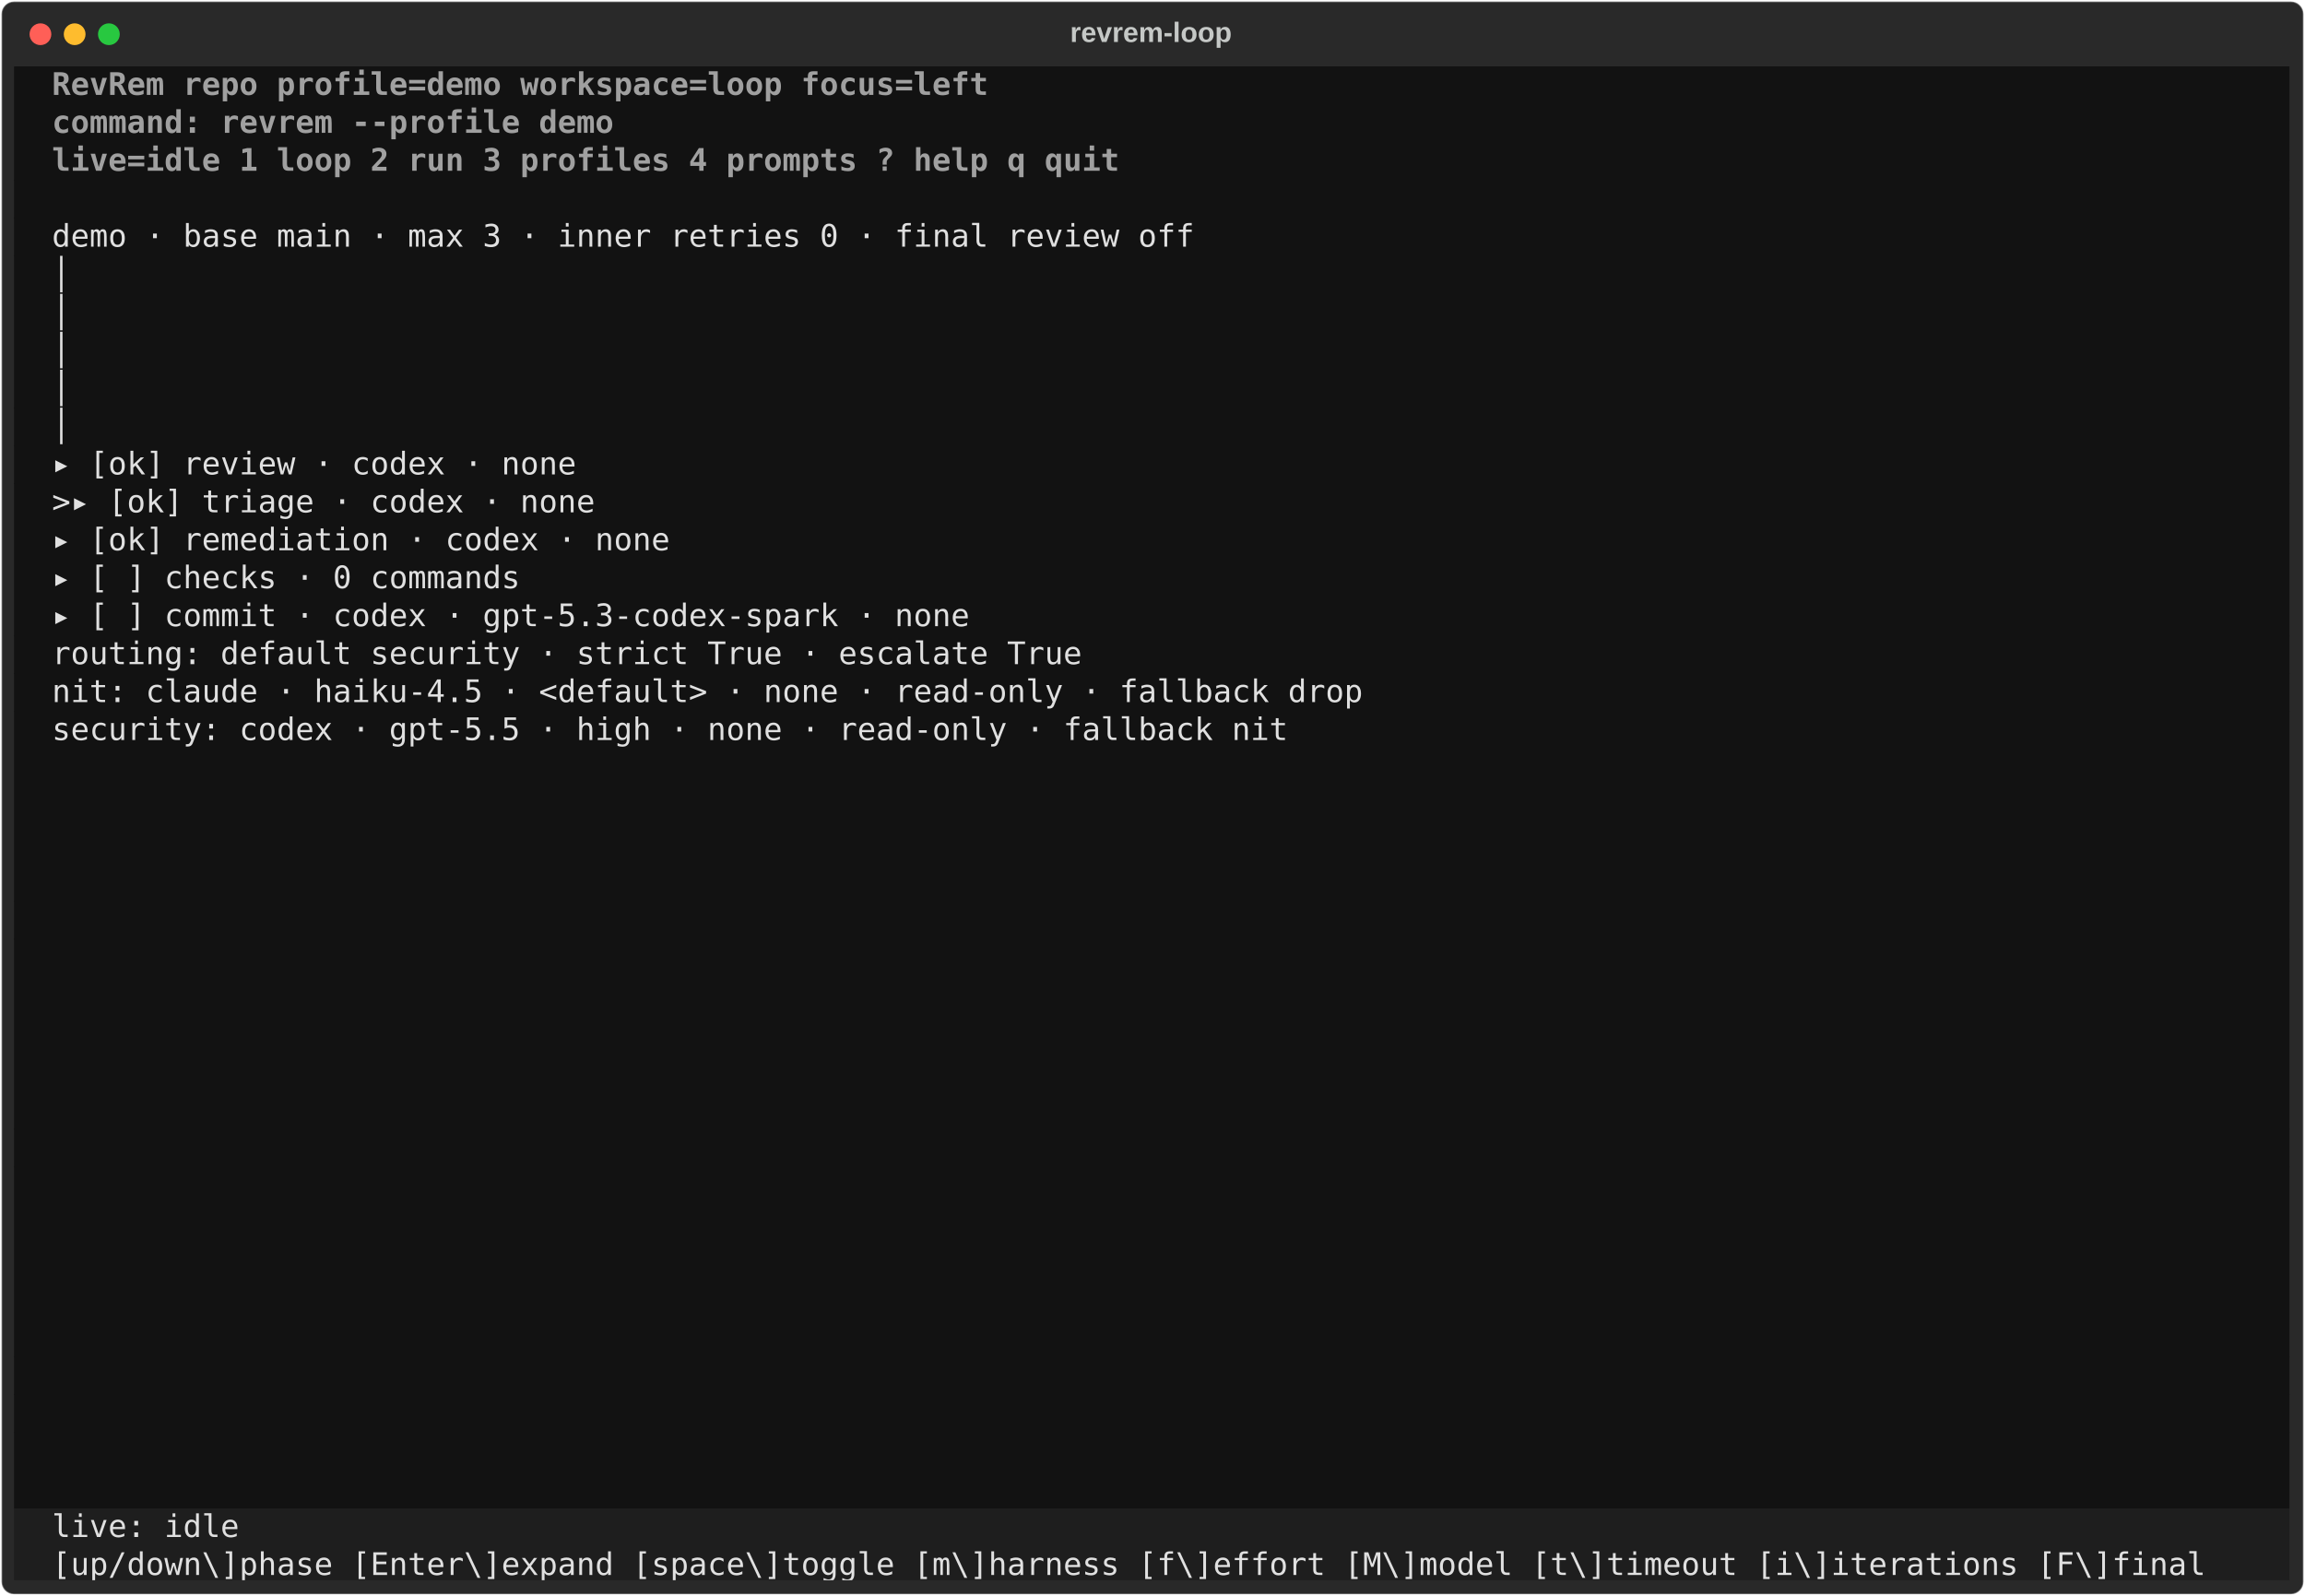
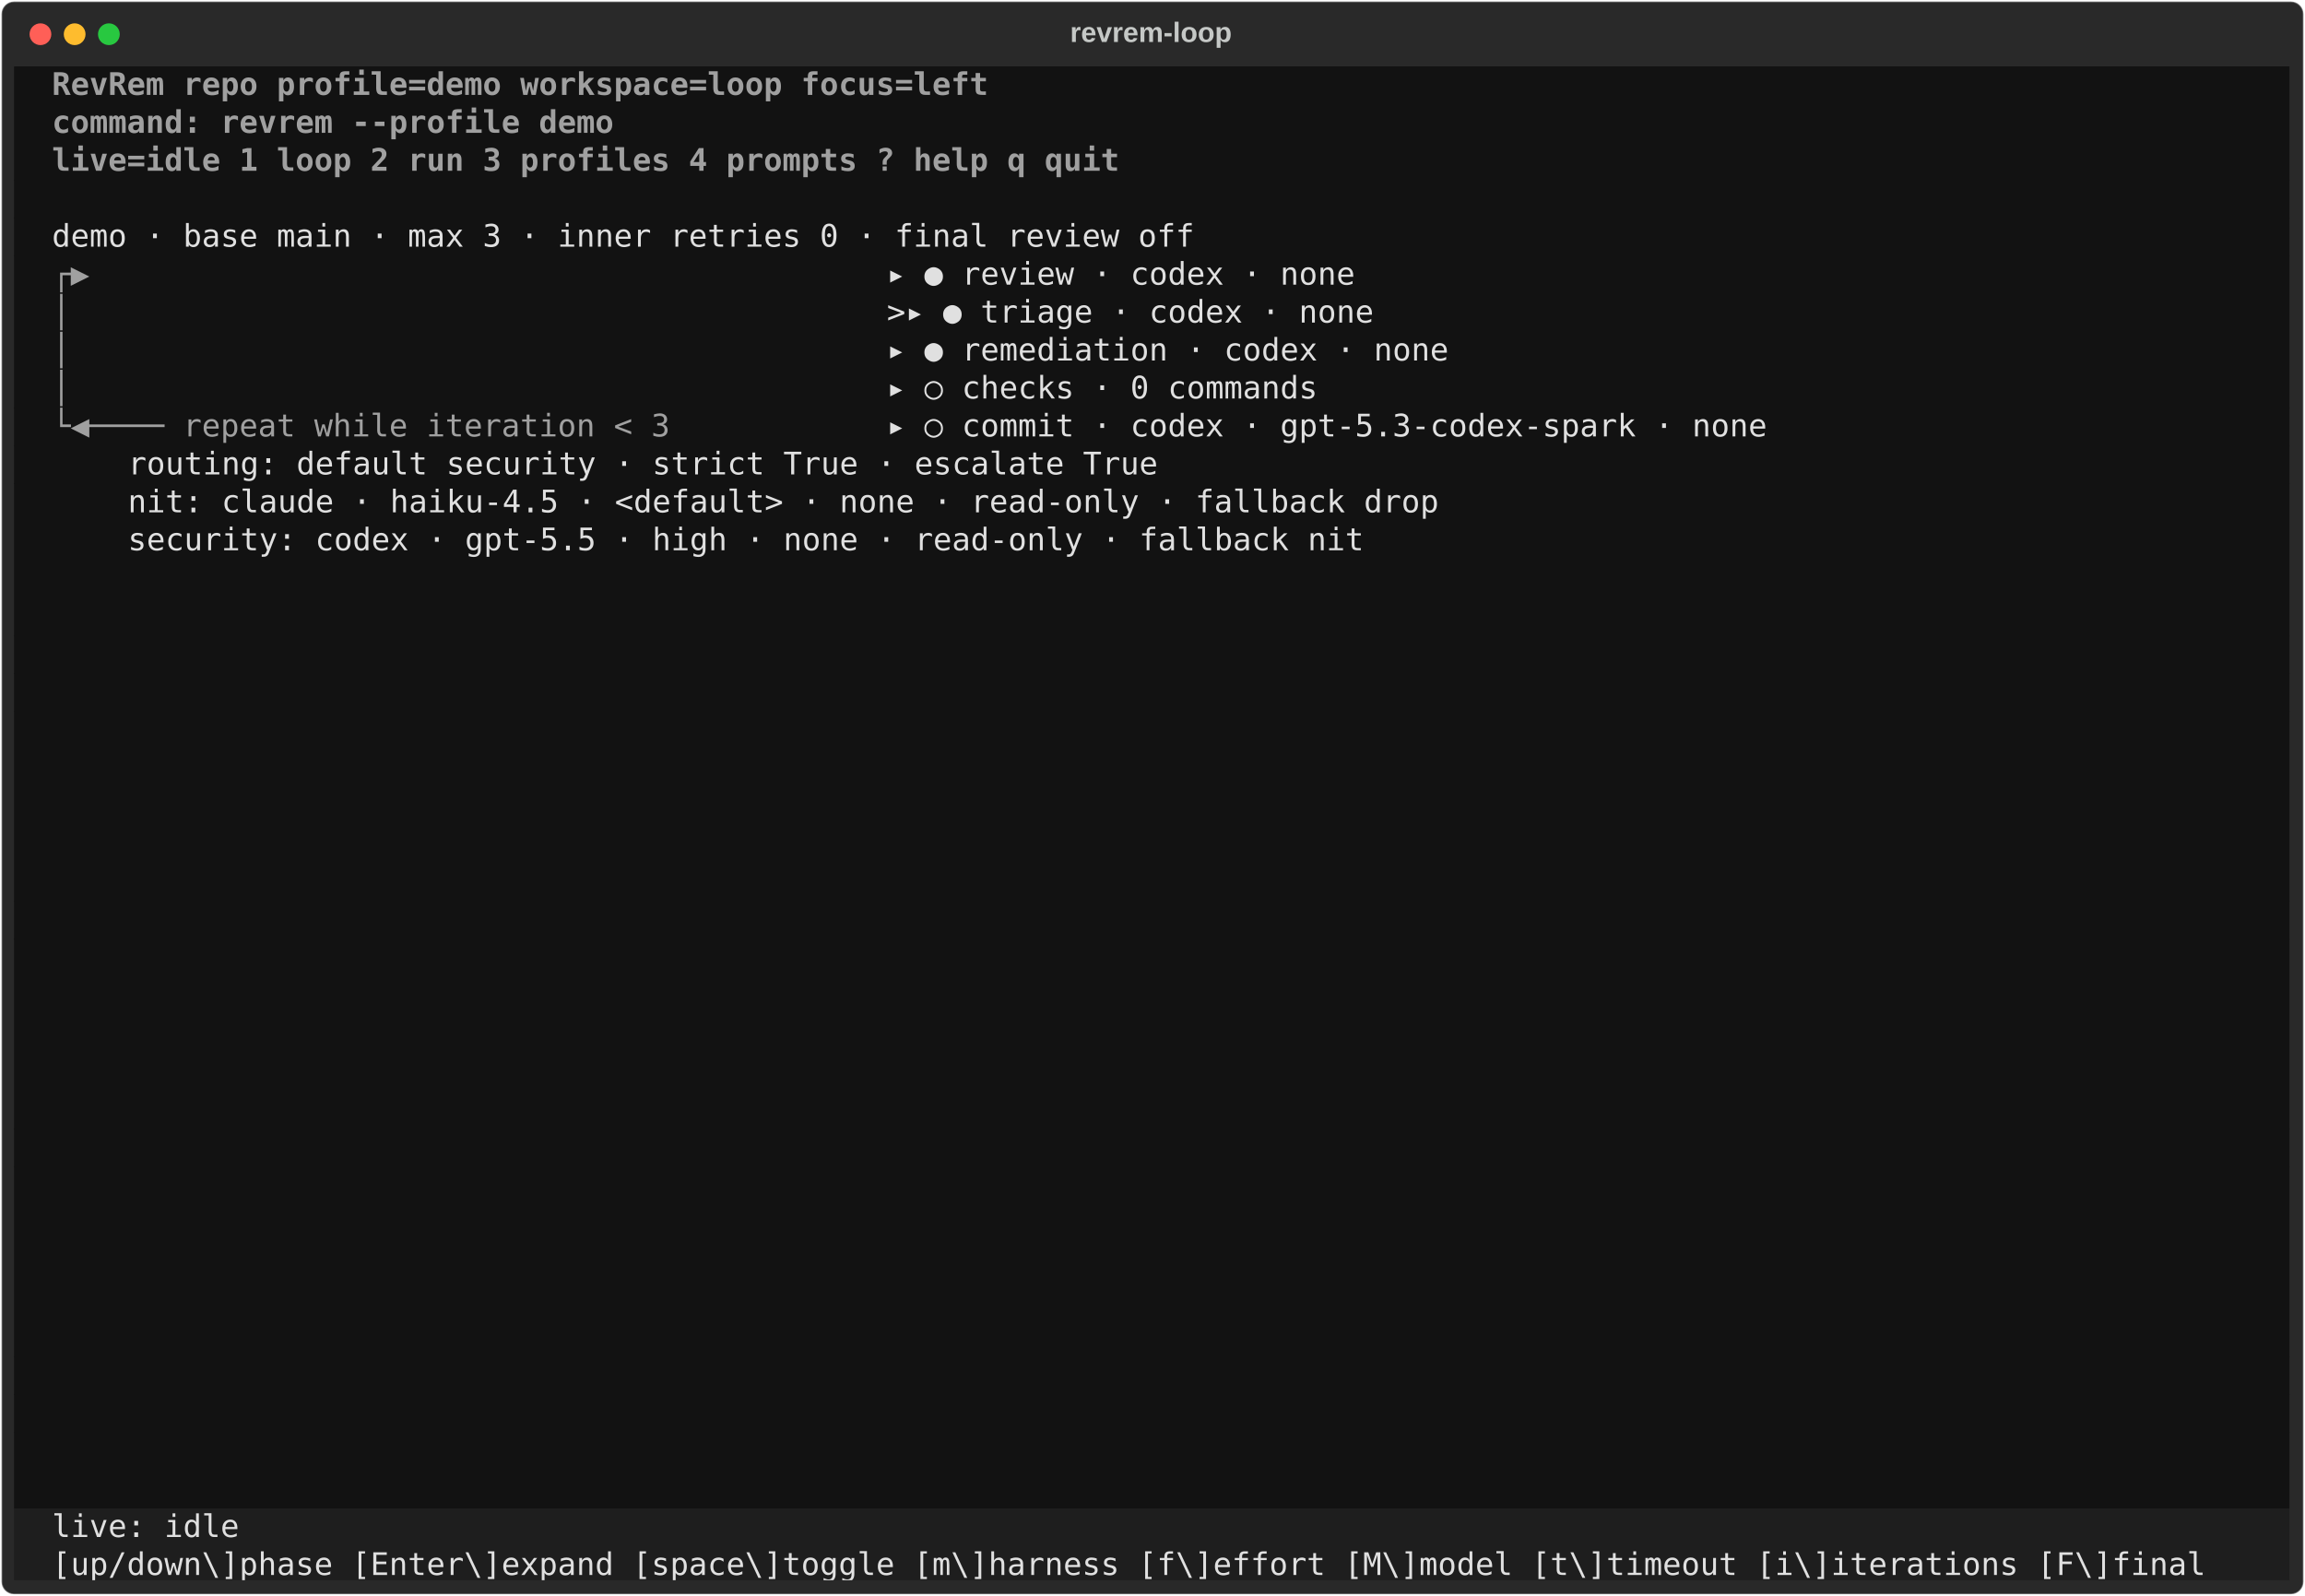
<svg xmlns="http://www.w3.org/2000/svg" class="rich-terminal" viewBox="0 0 1482 1026.0">
  <style>

    @font-face {
        font-family: "Fira Code";
        src: local("FiraCode-Regular"),
                url("https://cdnjs.cloudflare.com/ajax/libs/firacode/6.2.0/woff2/FiraCode-Regular.woff2") format("woff2"),
                url("https://cdnjs.cloudflare.com/ajax/libs/firacode/6.2.0/woff/FiraCode-Regular.woff") format("woff");
        font-style: normal;
        font-weight: 400;
    }
    @font-face {
        font-family: "Fira Code";
        src: local("FiraCode-Bold"),
                url("https://cdnjs.cloudflare.com/ajax/libs/firacode/6.2.0/woff2/FiraCode-Bold.woff2") format("woff2"),
                url("https://cdnjs.cloudflare.com/ajax/libs/firacode/6.2.0/woff/FiraCode-Bold.woff") format("woff");
        font-style: bold;
        font-weight: 700;
    }

    .terminal-ID-matrix {
        font-family: Fira Code, monospace;
        font-size: 20px;
        line-height: 24.4px;
        font-variant-east-asian: full-width;
    }

    .terminal-ID-title {
        font-size: 18px;
        font-weight: bold;
        font-family: arial;
    }

    .terminal-ID-r1 { fill: #c5c8c6 }
.terminal-ID-r2 { fill: #a0a0a0;font-weight: bold }
.terminal-ID-r3 { fill: #e0e0e0 }
+ .terminal-ID-r4 { fill: #a0a0a0 }
    </style>
  <defs>
    <clipPath id="terminal-ID-clip-terminal">
      <rect x="0" y="0" width="1463.0" height="975.0" />
    </clipPath>
    <clipPath id="terminal-ID-line-0">
      <rect x="0" y="1.5" width="1464" height="24.65" />
    </clipPath>
    <clipPath id="terminal-ID-line-1">
      <rect x="0" y="25.9" width="1464" height="24.65" />
    </clipPath>
    <clipPath id="terminal-ID-line-2">
      <rect x="0" y="50.3" width="1464" height="24.65" />
    </clipPath>
    <clipPath id="terminal-ID-line-3">
      <rect x="0" y="74.7" width="1464" height="24.65" />
    </clipPath>
    <clipPath id="terminal-ID-line-4">
      <rect x="0" y="99.1" width="1464" height="24.65" />
    </clipPath>
    <clipPath id="terminal-ID-line-5">
      <rect x="0" y="123.5" width="1464" height="24.65" />
    </clipPath>
    <clipPath id="terminal-ID-line-6">
      <rect x="0" y="147.9" width="1464" height="24.65" />
    </clipPath>
    <clipPath id="terminal-ID-line-7">
      <rect x="0" y="172.3" width="1464" height="24.65" />
    </clipPath>
    <clipPath id="terminal-ID-line-8">
      <rect x="0" y="196.7" width="1464" height="24.65" />
    </clipPath>
    <clipPath id="terminal-ID-line-9">
      <rect x="0" y="221.1" width="1464" height="24.65" />
    </clipPath>
    <clipPath id="terminal-ID-line-10">
      <rect x="0" y="245.5" width="1464" height="24.65" />
    </clipPath>
    <clipPath id="terminal-ID-line-11">
      <rect x="0" y="269.9" width="1464" height="24.65" />
    </clipPath>
    <clipPath id="terminal-ID-line-12">
      <rect x="0" y="294.3" width="1464" height="24.65" />
    </clipPath>
    <clipPath id="terminal-ID-line-13">
      <rect x="0" y="318.7" width="1464" height="24.65" />
    </clipPath>
    <clipPath id="terminal-ID-line-14">
      <rect x="0" y="343.1" width="1464" height="24.65" />
    </clipPath>
    <clipPath id="terminal-ID-line-15">
      <rect x="0" y="367.5" width="1464" height="24.65" />
    </clipPath>
    <clipPath id="terminal-ID-line-16">
      <rect x="0" y="391.9" width="1464" height="24.65" />
    </clipPath>
    <clipPath id="terminal-ID-line-17">
      <rect x="0" y="416.3" width="1464" height="24.65" />
    </clipPath>
    <clipPath id="terminal-ID-line-18">
      <rect x="0" y="440.7" width="1464" height="24.65" />
    </clipPath>
    <clipPath id="terminal-ID-line-19">
      <rect x="0" y="465.1" width="1464" height="24.65" />
    </clipPath>
    <clipPath id="terminal-ID-line-20">
      <rect x="0" y="489.5" width="1464" height="24.65" />
    </clipPath>
    <clipPath id="terminal-ID-line-21">
      <rect x="0" y="513.9" width="1464" height="24.65" />
    </clipPath>
    <clipPath id="terminal-ID-line-22">
      <rect x="0" y="538.3" width="1464" height="24.65" />
    </clipPath>
    <clipPath id="terminal-ID-line-23">
      <rect x="0" y="562.7" width="1464" height="24.65" />
    </clipPath>
    <clipPath id="terminal-ID-line-24">
      <rect x="0" y="587.1" width="1464" height="24.65" />
    </clipPath>
    <clipPath id="terminal-ID-line-25">
      <rect x="0" y="611.5" width="1464" height="24.65" />
    </clipPath>
    <clipPath id="terminal-ID-line-26">
      <rect x="0" y="635.9" width="1464" height="24.65" />
    </clipPath>
    <clipPath id="terminal-ID-line-27">
      <rect x="0" y="660.3" width="1464" height="24.65" />
    </clipPath>
    <clipPath id="terminal-ID-line-28">
      <rect x="0" y="684.7" width="1464" height="24.65" />
    </clipPath>
    <clipPath id="terminal-ID-line-29">
      <rect x="0" y="709.1" width="1464" height="24.65" />
    </clipPath>
    <clipPath id="terminal-ID-line-30">
      <rect x="0" y="733.5" width="1464" height="24.65" />
    </clipPath>
    <clipPath id="terminal-ID-line-31">
      <rect x="0" y="757.9" width="1464" height="24.65" />
    </clipPath>
    <clipPath id="terminal-ID-line-32">
      <rect x="0" y="782.3" width="1464" height="24.65" />
    </clipPath>
    <clipPath id="terminal-ID-line-33">
      <rect x="0" y="806.7" width="1464" height="24.65" />
    </clipPath>
    <clipPath id="terminal-ID-line-34">
      <rect x="0" y="831.1" width="1464" height="24.65" />
    </clipPath>
    <clipPath id="terminal-ID-line-35">
      <rect x="0" y="855.5" width="1464" height="24.65" />
    </clipPath>
    <clipPath id="terminal-ID-line-36">
      <rect x="0" y="879.9" width="1464" height="24.65" />
    </clipPath>
    <clipPath id="terminal-ID-line-37">
      <rect x="0" y="904.3" width="1464" height="24.65" />
    </clipPath>
    <clipPath id="terminal-ID-line-38">
      <rect x="0" y="928.7" width="1464" height="24.65" />
    </clipPath>
  </defs>
  <rect fill="#292929" stroke="rgba(255,255,255,0.35)" stroke-width="1" x="1" y="1" width="1480" height="1024" rx="8" />
  <text class="terminal-ID-title" fill="#c5c8c6" text-anchor="middle" x="740" y="27">revrem-loop</text>
  <g transform="translate(26,22)">
    <circle cx="0" cy="0" r="7" fill="#ff5f57" />
    <circle cx="22" cy="0" r="7" fill="#febc2e" />
    <circle cx="44" cy="0" r="7" fill="#28c840" />
  </g>
  <g transform="translate(9, 41)" clip-path="url(#terminal-ID-clip-terminal)">
    <rect fill="#121212" x="0" y="1.5" width="24.4" height="24.65" shape-rendering="crispEdges" />
    <rect fill="#121212" x="24.4" y="1.5" width="658.8" height="24.65" shape-rendering="crispEdges" />
    <rect fill="#121212" x="683.2" y="1.5" width="780.8" height="24.65" shape-rendering="crispEdges" />
    <rect fill="#121212" x="0" y="25.9" width="24.4" height="24.65" shape-rendering="crispEdges" />
    <rect fill="#121212" x="24.4" y="25.9" width="366" height="24.65" shape-rendering="crispEdges" />
    <rect fill="#121212" x="390.4" y="25.9" width="1073.6" height="24.65" shape-rendering="crispEdges" />
    <rect fill="#121212" x="0" y="50.3" width="24.4" height="24.65" shape-rendering="crispEdges" />
    <rect fill="#121212" x="24.4" y="50.3" width="732" height="24.65" shape-rendering="crispEdges" />
    <rect fill="#121212" x="756.4" y="50.3" width="707.6" height="24.65" shape-rendering="crispEdges" />
    <rect fill="#121212" x="0" y="74.7" width="24.4" height="24.65" shape-rendering="crispEdges" />
    <rect fill="#121212" x="24.4" y="74.7" width="1415.2" height="24.65" shape-rendering="crispEdges" />
    <rect fill="#121212" x="1439.6" y="74.7" width="24.4" height="24.65" shape-rendering="crispEdges" />
    <rect fill="#121212" x="0" y="99.1" width="24.4" height="24.65" shape-rendering="crispEdges" />
    <rect fill="#121212" x="24.4" y="99.1" width="744.2" height="24.65" shape-rendering="crispEdges" />
    <rect fill="#121212" x="768.6" y="99.1" width="695.4" height="24.65" shape-rendering="crispEdges" />
    <rect fill="#121212" x="0" y="123.5" width="24.4" height="24.65" shape-rendering="crispEdges" />
-     <rect fill="#121212" x="24.4" y="123.5" width="12.2" height="24.65" shape-rendering="crispEdges" />
-     <rect fill="#121212" x="36.6" y="123.5" width="1427.4" height="24.65" shape-rendering="crispEdges" />
+     <rect fill="#121212" x="24.4" y="123.5" width="24.4" height="24.65" shape-rendering="crispEdges" />
+     <rect fill="#121212" x="48.8" y="123.5" width="512.4" height="24.65" shape-rendering="crispEdges" />
+     <rect fill="#121212" x="561.2" y="123.5" width="317.2" height="24.65" shape-rendering="crispEdges" />
+     <rect fill="#121212" x="878.4" y="123.5" width="585.6" height="24.65" shape-rendering="crispEdges" />
    <rect fill="#121212" x="0" y="147.9" width="24.4" height="24.65" shape-rendering="crispEdges" />
    <rect fill="#121212" x="24.4" y="147.9" width="12.2" height="24.65" shape-rendering="crispEdges" />
-     <rect fill="#121212" x="36.6" y="147.9" width="1427.4" height="24.65" shape-rendering="crispEdges" />
+     <rect fill="#121212" x="36.6" y="147.9" width="524.6" height="24.65" shape-rendering="crispEdges" />
+     <rect fill="#121212" x="561.2" y="147.9" width="317.2" height="24.65" shape-rendering="crispEdges" />
+     <rect fill="#121212" x="878.4" y="147.9" width="585.6" height="24.65" shape-rendering="crispEdges" />
    <rect fill="#121212" x="0" y="172.3" width="24.4" height="24.65" shape-rendering="crispEdges" />
    <rect fill="#121212" x="24.4" y="172.3" width="12.2" height="24.65" shape-rendering="crispEdges" />
-     <rect fill="#121212" x="36.6" y="172.3" width="1427.4" height="24.65" shape-rendering="crispEdges" />
+     <rect fill="#121212" x="36.6" y="172.3" width="524.6" height="24.65" shape-rendering="crispEdges" />
+     <rect fill="#121212" x="561.2" y="172.3" width="378.2" height="24.65" shape-rendering="crispEdges" />
+     <rect fill="#121212" x="939.4" y="172.3" width="524.6" height="24.65" shape-rendering="crispEdges" />
    <rect fill="#121212" x="0" y="196.7" width="24.4" height="24.65" shape-rendering="crispEdges" />
    <rect fill="#121212" x="24.4" y="196.7" width="12.2" height="24.65" shape-rendering="crispEdges" />
-     <rect fill="#121212" x="36.6" y="196.7" width="1427.4" height="24.65" shape-rendering="crispEdges" />
+     <rect fill="#121212" x="36.6" y="196.7" width="524.6" height="24.65" shape-rendering="crispEdges" />
+     <rect fill="#121212" x="561.2" y="196.7" width="292.8" height="24.65" shape-rendering="crispEdges" />
+     <rect fill="#121212" x="854" y="196.7" width="610" height="24.65" shape-rendering="crispEdges" />
    <rect fill="#121212" x="0" y="221.1" width="24.4" height="24.65" shape-rendering="crispEdges" />
-     <rect fill="#121212" x="24.4" y="221.1" width="12.2" height="24.65" shape-rendering="crispEdges" />
-     <rect fill="#121212" x="36.6" y="221.1" width="1427.4" height="24.65" shape-rendering="crispEdges" />
-     <rect fill="#121212" x="0" y="245.5" width="24.4" height="24.65" shape-rendering="crispEdges" />
-     <rect fill="#121212" x="24.4" y="245.5" width="353.8" height="24.65" shape-rendering="crispEdges" />
-     <rect fill="#121212" x="378.2" y="245.5" width="1085.8" height="24.65" shape-rendering="crispEdges" />
-     <rect fill="#121212" x="0" y="269.9" width="24.4" height="24.65" shape-rendering="crispEdges" />
-     <rect fill="#121212" x="24.4" y="269.9" width="353.8" height="24.65" shape-rendering="crispEdges" />
-     <rect fill="#121212" x="378.2" y="269.9" width="1085.8" height="24.65" shape-rendering="crispEdges" />
-     <rect fill="#121212" x="0" y="294.3" width="24.4" height="24.65" shape-rendering="crispEdges" />
-     <rect fill="#121212" x="24.4" y="294.3" width="414.8" height="24.65" shape-rendering="crispEdges" />
-     <rect fill="#121212" x="439.2" y="294.3" width="1024.8" height="24.65" shape-rendering="crispEdges" />
-     <rect fill="#121212" x="0" y="318.7" width="24.4" height="24.65" shape-rendering="crispEdges" />
-     <rect fill="#121212" x="24.4" y="318.7" width="317.2" height="24.65" shape-rendering="crispEdges" />
-     <rect fill="#121212" x="341.6" y="318.7" width="1122.4" height="24.65" shape-rendering="crispEdges" />
-     <rect fill="#121212" x="0" y="343.1" width="24.4" height="24.65" shape-rendering="crispEdges" />
-     <rect fill="#121212" x="24.4" y="343.1" width="610" height="24.65" shape-rendering="crispEdges" />
-     <rect fill="#121212" x="634.4" y="343.1" width="829.6" height="24.65" shape-rendering="crispEdges" />
-     <rect fill="#121212" x="0" y="367.5" width="24.4" height="24.65" shape-rendering="crispEdges" />
-     <rect fill="#121212" x="24.4" y="367.5" width="671" height="24.65" shape-rendering="crispEdges" />
-     <rect fill="#121212" x="695.4" y="367.5" width="768.6" height="24.65" shape-rendering="crispEdges" />
-     <rect fill="#121212" x="0" y="391.9" width="24.4" height="24.65" shape-rendering="crispEdges" />
-     <rect fill="#121212" x="24.4" y="391.9" width="854" height="24.65" shape-rendering="crispEdges" />
-     <rect fill="#121212" x="878.4" y="391.9" width="585.6" height="24.65" shape-rendering="crispEdges" />
-     <rect fill="#121212" x="0" y="416.3" width="24.4" height="24.65" shape-rendering="crispEdges" />
-     <rect fill="#121212" x="24.4" y="416.3" width="805.2" height="24.65" shape-rendering="crispEdges" />
-     <rect fill="#121212" x="829.6" y="416.3" width="634.4" height="24.65" shape-rendering="crispEdges" />
-     <rect fill="#121212" x="0" y="440.7" width="24.4" height="24.65" shape-rendering="crispEdges" />
-     <rect fill="#121212" x="24.4" y="440.7" width="1415.2" height="24.65" shape-rendering="crispEdges" />
-     <rect fill="#121212" x="1439.6" y="440.7" width="24.4" height="24.65" shape-rendering="crispEdges" />
-     <rect fill="#121212" x="0" y="465.1" width="24.4" height="24.65" shape-rendering="crispEdges" />
-     <rect fill="#121212" x="24.4" y="465.1" width="1415.2" height="24.65" shape-rendering="crispEdges" />
-     <rect fill="#121212" x="1439.6" y="465.1" width="24.4" height="24.65" shape-rendering="crispEdges" />
-     <rect fill="#121212" x="0" y="489.5" width="24.4" height="24.65" shape-rendering="crispEdges" />
-     <rect fill="#121212" x="24.4" y="489.5" width="1415.2" height="24.65" shape-rendering="crispEdges" />
-     <rect fill="#121212" x="1439.6" y="489.5" width="24.4" height="24.65" shape-rendering="crispEdges" />
-     <rect fill="#121212" x="0" y="513.9" width="24.4" height="24.65" shape-rendering="crispEdges" />
-     <rect fill="#121212" x="24.4" y="513.9" width="1415.2" height="24.65" shape-rendering="crispEdges" />
-     <rect fill="#121212" x="1439.6" y="513.9" width="24.4" height="24.65" shape-rendering="crispEdges" />
-     <rect fill="#121212" x="0" y="538.3" width="24.4" height="24.65" shape-rendering="crispEdges" />
-     <rect fill="#121212" x="24.4" y="538.3" width="1415.2" height="24.65" shape-rendering="crispEdges" />
-     <rect fill="#121212" x="1439.6" y="538.3" width="24.4" height="24.65" shape-rendering="crispEdges" />
-     <rect fill="#121212" x="0" y="562.7" width="24.4" height="24.65" shape-rendering="crispEdges" />
-     <rect fill="#121212" x="24.4" y="562.7" width="1415.2" height="24.65" shape-rendering="crispEdges" />
-     <rect fill="#121212" x="1439.6" y="562.7" width="24.4" height="24.65" shape-rendering="crispEdges" />
-     <rect fill="#121212" x="0" y="587.1" width="24.4" height="24.65" shape-rendering="crispEdges" />
-     <rect fill="#121212" x="24.4" y="587.1" width="1415.2" height="24.65" shape-rendering="crispEdges" />
-     <rect fill="#121212" x="1439.6" y="587.1" width="24.4" height="24.65" shape-rendering="crispEdges" />
-     <rect fill="#121212" x="0" y="611.5" width="24.4" height="24.65" shape-rendering="crispEdges" />
-     <rect fill="#121212" x="24.4" y="611.5" width="1415.2" height="24.65" shape-rendering="crispEdges" />
-     <rect fill="#121212" x="1439.6" y="611.5" width="24.4" height="24.65" shape-rendering="crispEdges" />
-     <rect fill="#121212" x="0" y="635.9" width="24.4" height="24.65" shape-rendering="crispEdges" />
-     <rect fill="#121212" x="24.4" y="635.9" width="1415.2" height="24.65" shape-rendering="crispEdges" />
-     <rect fill="#121212" x="1439.6" y="635.9" width="24.4" height="24.65" shape-rendering="crispEdges" />
-     <rect fill="#121212" x="0" y="660.3" width="24.4" height="24.65" shape-rendering="crispEdges" />
-     <rect fill="#121212" x="24.4" y="660.3" width="1415.2" height="24.65" shape-rendering="crispEdges" />
-     <rect fill="#121212" x="1439.6" y="660.3" width="24.4" height="24.65" shape-rendering="crispEdges" />
-     <rect fill="#121212" x="0" y="684.7" width="24.4" height="24.65" shape-rendering="crispEdges" />
-     <rect fill="#121212" x="24.4" y="684.7" width="1415.2" height="24.65" shape-rendering="crispEdges" />
-     <rect fill="#121212" x="1439.6" y="684.7" width="24.4" height="24.65" shape-rendering="crispEdges" />
-     <rect fill="#121212" x="0" y="709.1" width="24.4" height="24.65" shape-rendering="crispEdges" />
-     <rect fill="#121212" x="24.4" y="709.1" width="1415.2" height="24.65" shape-rendering="crispEdges" />
-     <rect fill="#121212" x="1439.6" y="709.1" width="24.4" height="24.65" shape-rendering="crispEdges" />
-     <rect fill="#121212" x="0" y="733.5" width="24.4" height="24.65" shape-rendering="crispEdges" />
-     <rect fill="#121212" x="24.4" y="733.5" width="1415.2" height="24.65" shape-rendering="crispEdges" />
-     <rect fill="#121212" x="1439.6" y="733.5" width="24.4" height="24.65" shape-rendering="crispEdges" />
-     <rect fill="#121212" x="0" y="757.9" width="24.4" height="24.65" shape-rendering="crispEdges" />
-     <rect fill="#121212" x="24.4" y="757.9" width="1415.2" height="24.65" shape-rendering="crispEdges" />
-     <rect fill="#121212" x="1439.6" y="757.9" width="24.4" height="24.65" shape-rendering="crispEdges" />
-     <rect fill="#121212" x="0" y="782.3" width="24.4" height="24.65" shape-rendering="crispEdges" />
-     <rect fill="#121212" x="24.4" y="782.3" width="1415.2" height="24.65" shape-rendering="crispEdges" />
-     <rect fill="#121212" x="1439.6" y="782.3" width="24.4" height="24.65" shape-rendering="crispEdges" />
-     <rect fill="#121212" x="0" y="806.7" width="24.4" height="24.65" shape-rendering="crispEdges" />
-     <rect fill="#121212" x="24.4" y="806.7" width="1415.2" height="24.65" shape-rendering="crispEdges" />
-     <rect fill="#121212" x="1439.6" y="806.7" width="24.4" height="24.65" shape-rendering="crispEdges" />
-     <rect fill="#121212" x="0" y="831.1" width="24.4" height="24.65" shape-rendering="crispEdges" />
-     <rect fill="#121212" x="24.4" y="831.1" width="1415.2" height="24.65" shape-rendering="crispEdges" />
-     <rect fill="#121212" x="1439.6" y="831.1" width="24.4" height="24.65" shape-rendering="crispEdges" />
-     <rect fill="#121212" x="0" y="855.5" width="24.4" height="24.65" shape-rendering="crispEdges" />
-     <rect fill="#121212" x="24.4" y="855.5" width="1415.2" height="24.65" shape-rendering="crispEdges" />
-     <rect fill="#121212" x="1439.6" y="855.5" width="24.4" height="24.65" shape-rendering="crispEdges" />
-     <rect fill="#121212" x="0" y="879.9" width="24.4" height="24.65" shape-rendering="crispEdges" />
-     <rect fill="#121212" x="24.4" y="879.9" width="1415.2" height="24.65" shape-rendering="crispEdges" />
-     <rect fill="#121212" x="1439.6" y="879.9" width="24.4" height="24.65" shape-rendering="crispEdges" />
+     <rect fill="#121212" x="24.4" y="221.1" width="402.6" height="24.65" shape-rendering="crispEdges" />
+     <rect fill="#121212" x="427" y="221.1" width="134.2" height="24.65" shape-rendering="crispEdges" />
+     <rect fill="#121212" x="561.2" y="221.1" width="585.6" height="24.65" shape-rendering="crispEdges" />
+     <rect fill="#121212" x="1146.8" y="221.1" width="317.2" height="24.65" shape-rendering="crispEdges" />
+     <rect fill="#121212" x="0" y="245.5" width="73.2" height="24.65" shape-rendering="crispEdges" />
+     <rect fill="#121212" x="73.2" y="245.5" width="671" height="24.65" shape-rendering="crispEdges" />
+     <rect fill="#121212" x="744.2" y="245.5" width="719.8" height="24.65" shape-rendering="crispEdges" />
+     <rect fill="#121212" x="0" y="269.9" width="73.2" height="24.65" shape-rendering="crispEdges" />
+     <rect fill="#121212" x="73.2" y="269.9" width="854" height="24.65" shape-rendering="crispEdges" />
+     <rect fill="#121212" x="927.2" y="269.9" width="536.8" height="24.65" shape-rendering="crispEdges" />
+     <rect fill="#121212" x="0" y="294.3" width="73.2" height="24.65" shape-rendering="crispEdges" />
+     <rect fill="#121212" x="73.2" y="294.3" width="805.2" height="24.65" shape-rendering="crispEdges" />
+     <rect fill="#121212" x="878.4" y="294.3" width="585.6" height="24.65" shape-rendering="crispEdges" />
+     <rect fill="#121212" x="0" y="318.7" width="1464" height="24.65" shape-rendering="crispEdges" />
+     <rect fill="#121212" x="0" y="343.1" width="1464" height="24.65" shape-rendering="crispEdges" />
+     <rect fill="#121212" x="0" y="367.5" width="1464" height="24.65" shape-rendering="crispEdges" />
+     <rect fill="#121212" x="0" y="391.9" width="1464" height="24.65" shape-rendering="crispEdges" />
+     <rect fill="#121212" x="0" y="416.3" width="1464" height="24.65" shape-rendering="crispEdges" />
+     <rect fill="#121212" x="0" y="440.7" width="1464" height="24.65" shape-rendering="crispEdges" />
+     <rect fill="#121212" x="0" y="465.1" width="1464" height="24.65" shape-rendering="crispEdges" />
+     <rect fill="#121212" x="0" y="489.5" width="1464" height="24.65" shape-rendering="crispEdges" />
+     <rect fill="#121212" x="0" y="513.9" width="1464" height="24.65" shape-rendering="crispEdges" />
+     <rect fill="#121212" x="0" y="538.3" width="1464" height="24.65" shape-rendering="crispEdges" />
+     <rect fill="#121212" x="0" y="562.7" width="1464" height="24.65" shape-rendering="crispEdges" />
+     <rect fill="#121212" x="0" y="587.1" width="1464" height="24.65" shape-rendering="crispEdges" />
+     <rect fill="#121212" x="0" y="611.5" width="1464" height="24.65" shape-rendering="crispEdges" />
+     <rect fill="#121212" x="0" y="635.9" width="1464" height="24.65" shape-rendering="crispEdges" />
+     <rect fill="#121212" x="0" y="660.3" width="1464" height="24.65" shape-rendering="crispEdges" />
+     <rect fill="#121212" x="0" y="684.7" width="1464" height="24.65" shape-rendering="crispEdges" />
+     <rect fill="#121212" x="0" y="709.1" width="1464" height="24.65" shape-rendering="crispEdges" />
+     <rect fill="#121212" x="0" y="733.5" width="1464" height="24.65" shape-rendering="crispEdges" />
+     <rect fill="#121212" x="0" y="757.9" width="1464" height="24.65" shape-rendering="crispEdges" />
+     <rect fill="#121212" x="0" y="782.3" width="1464" height="24.65" shape-rendering="crispEdges" />
+     <rect fill="#121212" x="0" y="806.7" width="1464" height="24.65" shape-rendering="crispEdges" />
+     <rect fill="#121212" x="0" y="831.1" width="1464" height="24.65" shape-rendering="crispEdges" />
+     <rect fill="#121212" x="0" y="855.5" width="1464" height="24.65" shape-rendering="crispEdges" />
+     <rect fill="#121212" x="0" y="879.9" width="1464" height="24.65" shape-rendering="crispEdges" />
    <rect fill="#121212" x="0" y="904.3" width="1464" height="24.65" shape-rendering="crispEdges" />
    <rect fill="#1e1e1e" x="0" y="928.7" width="24.4" height="24.65" shape-rendering="crispEdges" />
    <rect fill="#1e1e1e" x="24.4" y="928.7" width="122" height="24.65" shape-rendering="crispEdges" />
    <rect fill="#1e1e1e" x="146.4" y="928.7" width="1317.6" height="24.65" shape-rendering="crispEdges" />
    <rect fill="#1e1e1e" x="0" y="953.1" width="24.4" height="24.65" shape-rendering="crispEdges" />
    <rect fill="#1e1e1e" x="24.4" y="953.1" width="1403" height="24.65" shape-rendering="crispEdges" />
    <rect fill="#1e1e1e" x="1427.4" y="953.1" width="36.6" height="24.65" shape-rendering="crispEdges" />
    <g class="terminal-ID-matrix">
      <text class="terminal-ID-r2" x="24.4" y="20" textLength="658.8" clip-path="url(#terminal-ID-line-0)">RevRem  repo  profile=demo  workspace=loop  focus=left</text>
      <text class="terminal-ID-r1" x="1464" y="20" textLength="12.2" clip-path="url(#terminal-ID-line-0)">
</text>
      <text class="terminal-ID-r2" x="24.4" y="44.4" textLength="366" clip-path="url(#terminal-ID-line-1)">command: revrem --profile demo</text>
      <text class="terminal-ID-r1" x="1464" y="44.4" textLength="12.2" clip-path="url(#terminal-ID-line-1)">
</text>
      <text class="terminal-ID-r2" x="24.4" y="68.8" textLength="732" clip-path="url(#terminal-ID-line-2)">live=idle  1 loop 2 run 3 profiles 4 prompts  ? help  q quit</text>
      <text class="terminal-ID-r1" x="1464" y="68.8" textLength="12.2" clip-path="url(#terminal-ID-line-2)">
</text>
      <text class="terminal-ID-r1" x="1464" y="93.2" textLength="12.2" clip-path="url(#terminal-ID-line-3)">
</text>
      <text class="terminal-ID-r3" x="24.4" y="117.6" textLength="744.2" clip-path="url(#terminal-ID-line-4)">demo · base main · max 3 · inner retries 0 · final review off</text>
      <text class="terminal-ID-r1" x="1464" y="117.6" textLength="12.2" clip-path="url(#terminal-ID-line-4)">
</text>
-       <text class="terminal-ID-r3" x="24.4" y="142" textLength="12.2" clip-path="url(#terminal-ID-line-5)">│</text>
+       <text class="terminal-ID-r4" x="24.4" y="142" textLength="24.4" clip-path="url(#terminal-ID-line-5)">┌▶</text>
+       <text class="terminal-ID-r3" x="561.2" y="142" textLength="317.2" clip-path="url(#terminal-ID-line-5)"> ▸ ● review · codex · none</text>
      <text class="terminal-ID-r1" x="1464" y="142" textLength="12.2" clip-path="url(#terminal-ID-line-5)">
</text>
-       <text class="terminal-ID-r3" x="24.4" y="166.4" textLength="12.2" clip-path="url(#terminal-ID-line-6)">│</text>
+       <text class="terminal-ID-r4" x="24.4" y="166.4" textLength="12.2" clip-path="url(#terminal-ID-line-6)">│</text>
+       <text class="terminal-ID-r3" x="561.2" y="166.4" textLength="317.2" clip-path="url(#terminal-ID-line-6)">&gt;▸ ● triage · codex · none</text>
      <text class="terminal-ID-r1" x="1464" y="166.4" textLength="12.2" clip-path="url(#terminal-ID-line-6)">
</text>
-       <text class="terminal-ID-r3" x="24.4" y="190.8" textLength="12.2" clip-path="url(#terminal-ID-line-7)">│</text>
+       <text class="terminal-ID-r4" x="24.4" y="190.8" textLength="12.2" clip-path="url(#terminal-ID-line-7)">│</text>
+       <text class="terminal-ID-r3" x="561.2" y="190.8" textLength="378.2" clip-path="url(#terminal-ID-line-7)"> ▸ ● remediation · codex · none</text>
      <text class="terminal-ID-r1" x="1464" y="190.8" textLength="12.2" clip-path="url(#terminal-ID-line-7)">
</text>
-       <text class="terminal-ID-r3" x="24.4" y="215.2" textLength="12.2" clip-path="url(#terminal-ID-line-8)">│</text>
+       <text class="terminal-ID-r4" x="24.4" y="215.2" textLength="12.2" clip-path="url(#terminal-ID-line-8)">│</text>
+       <text class="terminal-ID-r3" x="561.2" y="215.2" textLength="292.8" clip-path="url(#terminal-ID-line-8)"> ▸ ○ checks · 0 commands</text>
      <text class="terminal-ID-r1" x="1464" y="215.2" textLength="12.2" clip-path="url(#terminal-ID-line-8)">
</text>
-       <text class="terminal-ID-r3" x="24.4" y="239.6" textLength="12.2" clip-path="url(#terminal-ID-line-9)">│</text>
+       <text class="terminal-ID-r4" x="24.4" y="239.6" textLength="402.6" clip-path="url(#terminal-ID-line-9)">└◀──── repeat while iteration &lt; 3</text>
+       <text class="terminal-ID-r3" x="561.2" y="239.6" textLength="585.6" clip-path="url(#terminal-ID-line-9)"> ▸ ○ commit · codex · gpt-5.3-codex-spark · none</text>
      <text class="terminal-ID-r1" x="1464" y="239.6" textLength="12.2" clip-path="url(#terminal-ID-line-9)">
</text>
-       <text class="terminal-ID-r3" x="24.4" y="264" textLength="353.8" clip-path="url(#terminal-ID-line-10)"> ▸ [ok] review · codex · none</text>
+       <text class="terminal-ID-r3" x="73.2" y="264" textLength="671" clip-path="url(#terminal-ID-line-10)">routing: default security · strict True · escalate True</text>
      <text class="terminal-ID-r1" x="1464" y="264" textLength="12.2" clip-path="url(#terminal-ID-line-10)">
</text>
-       <text class="terminal-ID-r3" x="24.4" y="288.4" textLength="353.8" clip-path="url(#terminal-ID-line-11)">&gt;▸ [ok] triage · codex · none</text>
+       <text class="terminal-ID-r3" x="73.2" y="288.4" textLength="854" clip-path="url(#terminal-ID-line-11)">nit: claude · haiku-4.5 · &lt;default&gt; · none · read-only · fallback drop</text>
      <text class="terminal-ID-r1" x="1464" y="288.4" textLength="12.2" clip-path="url(#terminal-ID-line-11)">
</text>
-       <text class="terminal-ID-r3" x="24.4" y="312.8" textLength="414.8" clip-path="url(#terminal-ID-line-12)"> ▸ [ok] remediation · codex · none</text>
+       <text class="terminal-ID-r3" x="73.2" y="312.8" textLength="805.2" clip-path="url(#terminal-ID-line-12)">security: codex · gpt-5.5 · high · none · read-only · fallback nit</text>
      <text class="terminal-ID-r1" x="1464" y="312.8" textLength="12.2" clip-path="url(#terminal-ID-line-12)">
</text>
-       <text class="terminal-ID-r3" x="24.4" y="337.2" textLength="317.2" clip-path="url(#terminal-ID-line-13)"> ▸ [ ] checks · 0 commands</text>
      <text class="terminal-ID-r1" x="1464" y="337.2" textLength="12.2" clip-path="url(#terminal-ID-line-13)">
</text>
-       <text class="terminal-ID-r3" x="24.4" y="361.6" textLength="610" clip-path="url(#terminal-ID-line-14)"> ▸ [ ] commit · codex · gpt-5.3-codex-spark · none</text>
      <text class="terminal-ID-r1" x="1464" y="361.6" textLength="12.2" clip-path="url(#terminal-ID-line-14)">
</text>
-       <text class="terminal-ID-r3" x="24.4" y="386" textLength="671" clip-path="url(#terminal-ID-line-15)">routing: default security · strict True · escalate True</text>
      <text class="terminal-ID-r1" x="1464" y="386" textLength="12.2" clip-path="url(#terminal-ID-line-15)">
</text>
-       <text class="terminal-ID-r3" x="24.4" y="410.4" textLength="854" clip-path="url(#terminal-ID-line-16)">nit: claude · haiku-4.5 · &lt;default&gt; · none · read-only · fallback drop</text>
      <text class="terminal-ID-r1" x="1464" y="410.4" textLength="12.2" clip-path="url(#terminal-ID-line-16)">
</text>
-       <text class="terminal-ID-r3" x="24.4" y="434.8" textLength="805.2" clip-path="url(#terminal-ID-line-17)">security: codex · gpt-5.5 · high · none · read-only · fallback nit</text>
      <text class="terminal-ID-r1" x="1464" y="434.8" textLength="12.2" clip-path="url(#terminal-ID-line-17)">
</text>
      <text class="terminal-ID-r1" x="1464" y="459.2" textLength="12.2" clip-path="url(#terminal-ID-line-18)">
</text>
      <text class="terminal-ID-r1" x="1464" y="483.6" textLength="12.2" clip-path="url(#terminal-ID-line-19)">
</text>
      <text class="terminal-ID-r1" x="1464" y="508" textLength="12.2" clip-path="url(#terminal-ID-line-20)">
</text>
      <text class="terminal-ID-r1" x="1464" y="532.4" textLength="12.2" clip-path="url(#terminal-ID-line-21)">
</text>
      <text class="terminal-ID-r1" x="1464" y="556.8" textLength="12.2" clip-path="url(#terminal-ID-line-22)">
</text>
      <text class="terminal-ID-r1" x="1464" y="581.2" textLength="12.2" clip-path="url(#terminal-ID-line-23)">
</text>
      <text class="terminal-ID-r1" x="1464" y="605.6" textLength="12.2" clip-path="url(#terminal-ID-line-24)">
</text>
      <text class="terminal-ID-r1" x="1464" y="630" textLength="12.2" clip-path="url(#terminal-ID-line-25)">
</text>
      <text class="terminal-ID-r1" x="1464" y="654.4" textLength="12.2" clip-path="url(#terminal-ID-line-26)">
</text>
      <text class="terminal-ID-r1" x="1464" y="678.8" textLength="12.2" clip-path="url(#terminal-ID-line-27)">
</text>
      <text class="terminal-ID-r1" x="1464" y="703.2" textLength="12.2" clip-path="url(#terminal-ID-line-28)">
</text>
      <text class="terminal-ID-r1" x="1464" y="727.6" textLength="12.2" clip-path="url(#terminal-ID-line-29)">
</text>
      <text class="terminal-ID-r1" x="1464" y="752" textLength="12.2" clip-path="url(#terminal-ID-line-30)">
</text>
      <text class="terminal-ID-r1" x="1464" y="776.4" textLength="12.2" clip-path="url(#terminal-ID-line-31)">
</text>
      <text class="terminal-ID-r1" x="1464" y="800.8" textLength="12.2" clip-path="url(#terminal-ID-line-32)">
</text>
      <text class="terminal-ID-r1" x="1464" y="825.2" textLength="12.2" clip-path="url(#terminal-ID-line-33)">
</text>
      <text class="terminal-ID-r1" x="1464" y="849.6" textLength="12.2" clip-path="url(#terminal-ID-line-34)">
</text>
      <text class="terminal-ID-r1" x="1464" y="874" textLength="12.2" clip-path="url(#terminal-ID-line-35)">
</text>
      <text class="terminal-ID-r1" x="1464" y="898.4" textLength="12.2" clip-path="url(#terminal-ID-line-36)">
</text>
      <text class="terminal-ID-r1" x="1464" y="922.8" textLength="12.2" clip-path="url(#terminal-ID-line-37)">
</text>
      <text class="terminal-ID-r3" x="24.4" y="947.2" textLength="122" clip-path="url(#terminal-ID-line-38)">live: idle</text>
      <text class="terminal-ID-r1" x="1464" y="947.2" textLength="12.2" clip-path="url(#terminal-ID-line-38)">
</text>
      <text class="terminal-ID-r3" x="24.4" y="971.6" textLength="1403" clip-path="url(#terminal-ID-line-39)">[up/down\]phase [Enter\]expand [space\]toggle [m\]harness [f\]effort [M\]model [t\]timeout [i\]iterations [F\]final</text>
    </g>
  </g>
</svg>
